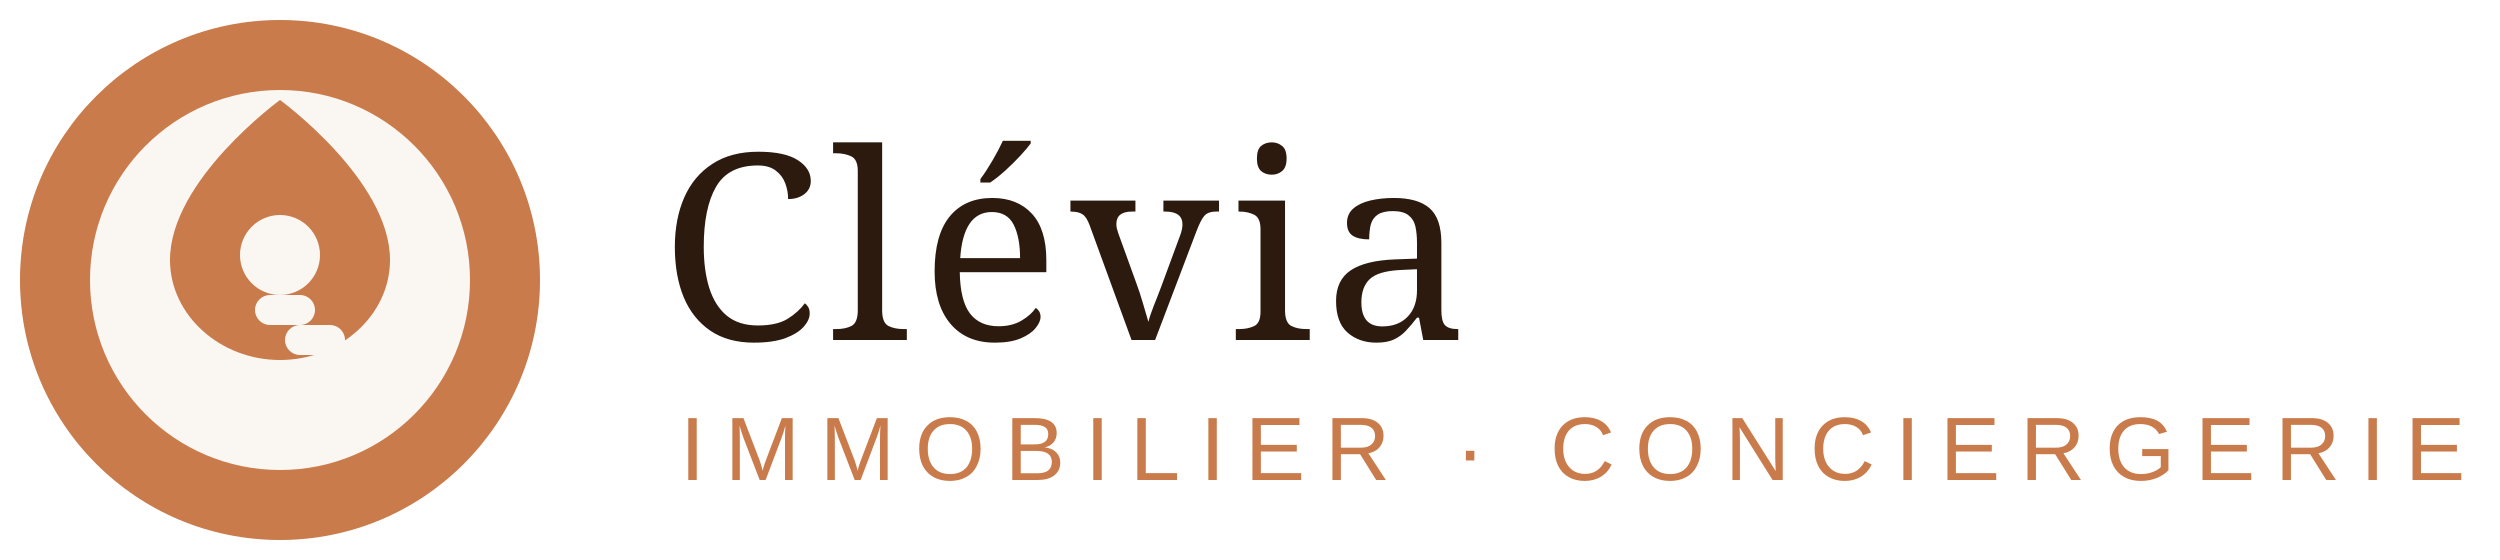
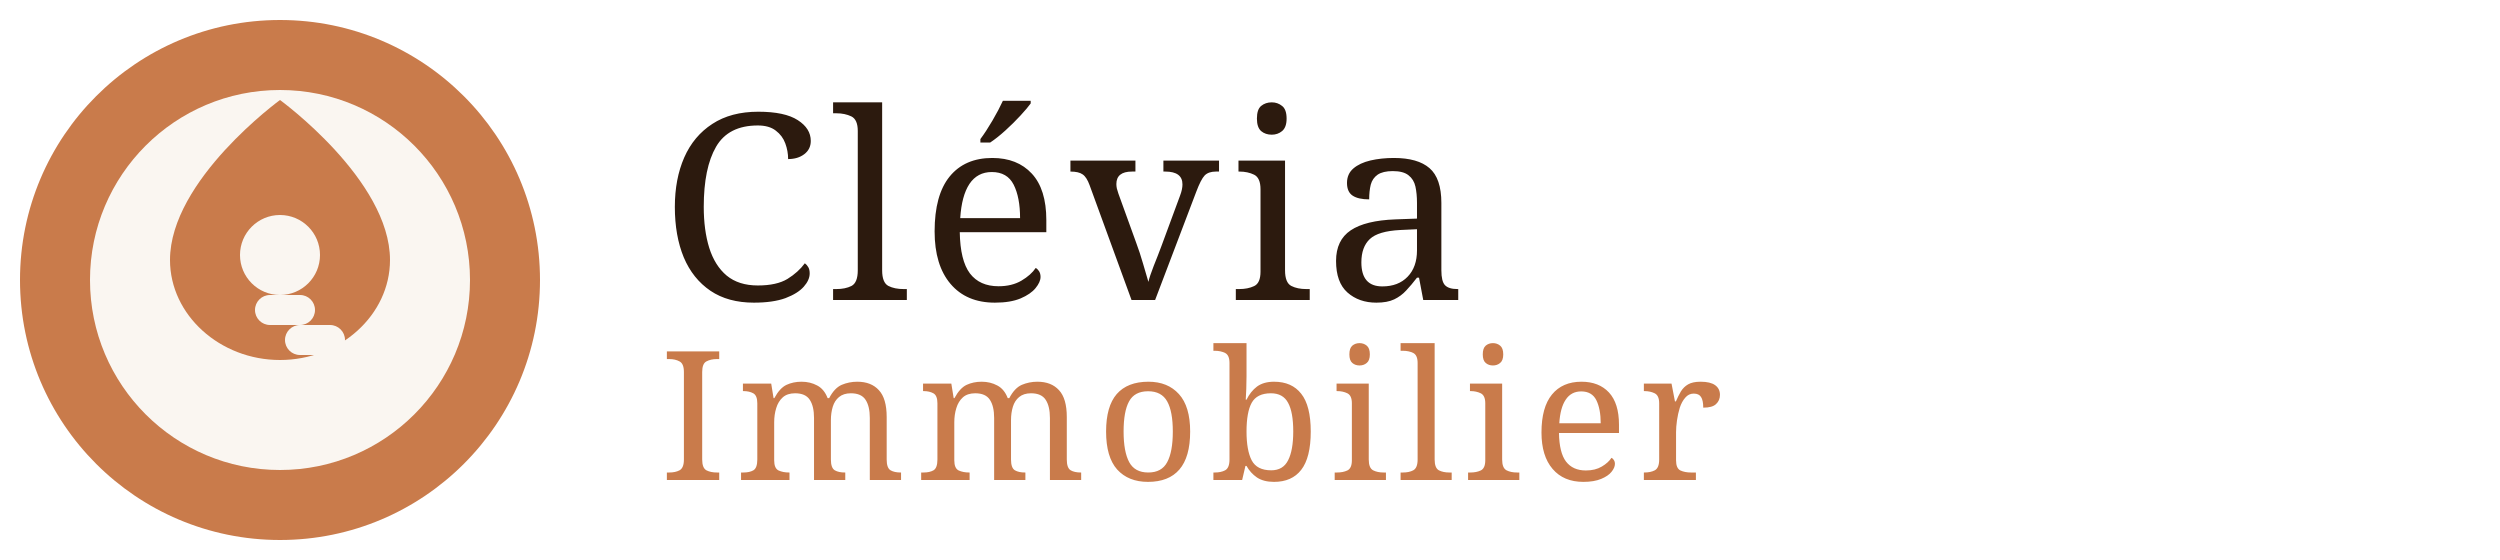
<svg xmlns="http://www.w3.org/2000/svg" width="250" height="56" viewBox="0 0 250 56" fill="none">
  <circle cx="28" cy="28" r="26" fill="#C97B4B" />
  <circle cx="28" cy="28" r="19" fill="#FAF6F1" />
  <path d="M28 10C28 10 17 18 17 26C17 31.5 22 36 28 36C34 36 39 31.5 39 26C39 18 28 10 28 10Z" fill="#C97B4B" />
  <circle cx="28" cy="25.5" r="4" fill="#FAF6F1" />
  <rect x="25.5" y="29.5" width="6" height="3" rx="1.5" fill="#FAF6F1" />
  <rect x="28.5" y="32.5" width="6" height="3" rx="1.5" fill="#FAF6F1" />
-   <text x="66" y="34" font-family="Cormorant Garamond, Georgia, serif" font-size="26" font-weight="400" fill="#2C1A0E" letter-spacing="1">Clévia</text>
-   <text x="68" y="48" font-family="DM Sans, Arial, sans-serif" font-size="9" font-weight="400" fill="#C97B4B" letter-spacing="2">IMMOBILIER · CONCIERGERIE</text>
+   <text x="66" y="30" font-family="Cormorant Garamond, Georgia, serif" font-size="26" font-weight="400" fill="#2C1A0E" letter-spacing="1">Clévia</text>
+   <text x="66" y="48" font-family="Cormorant Garamond, Georgia, serif" font-size="18" font-weight="400" fill="#C97B4B" letter-spacing="1">Immobilier</text>
</svg>
